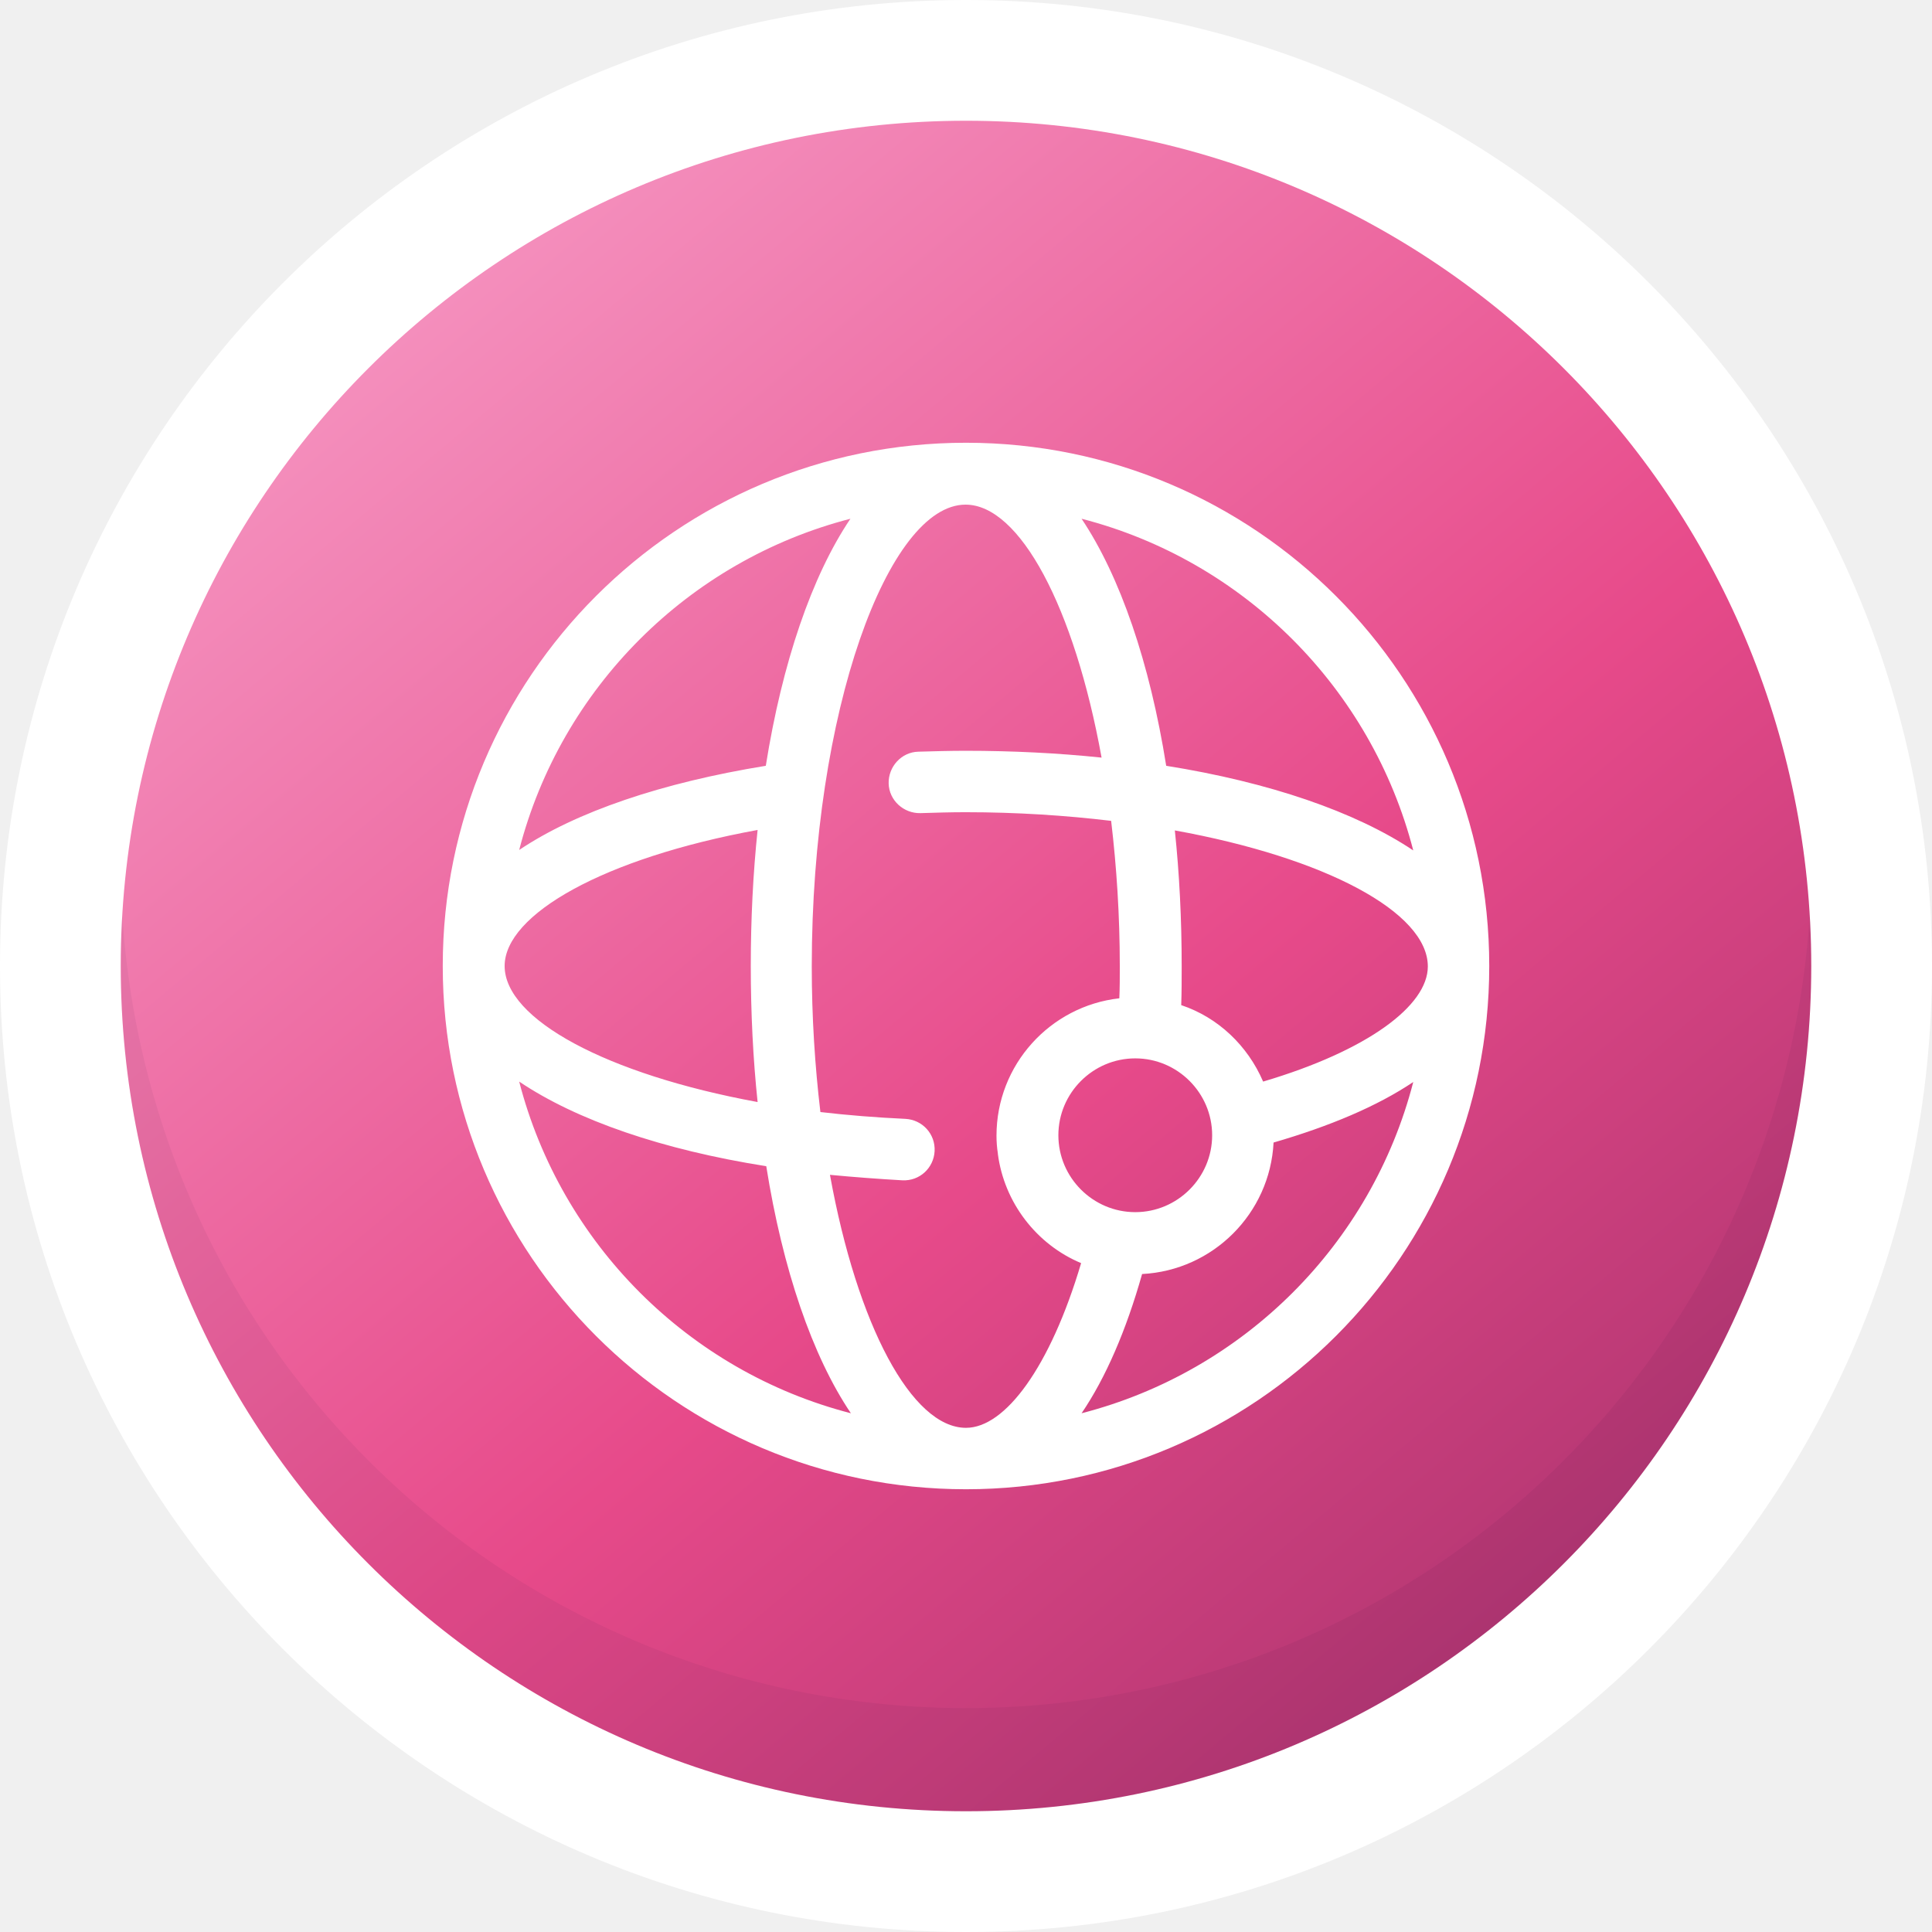
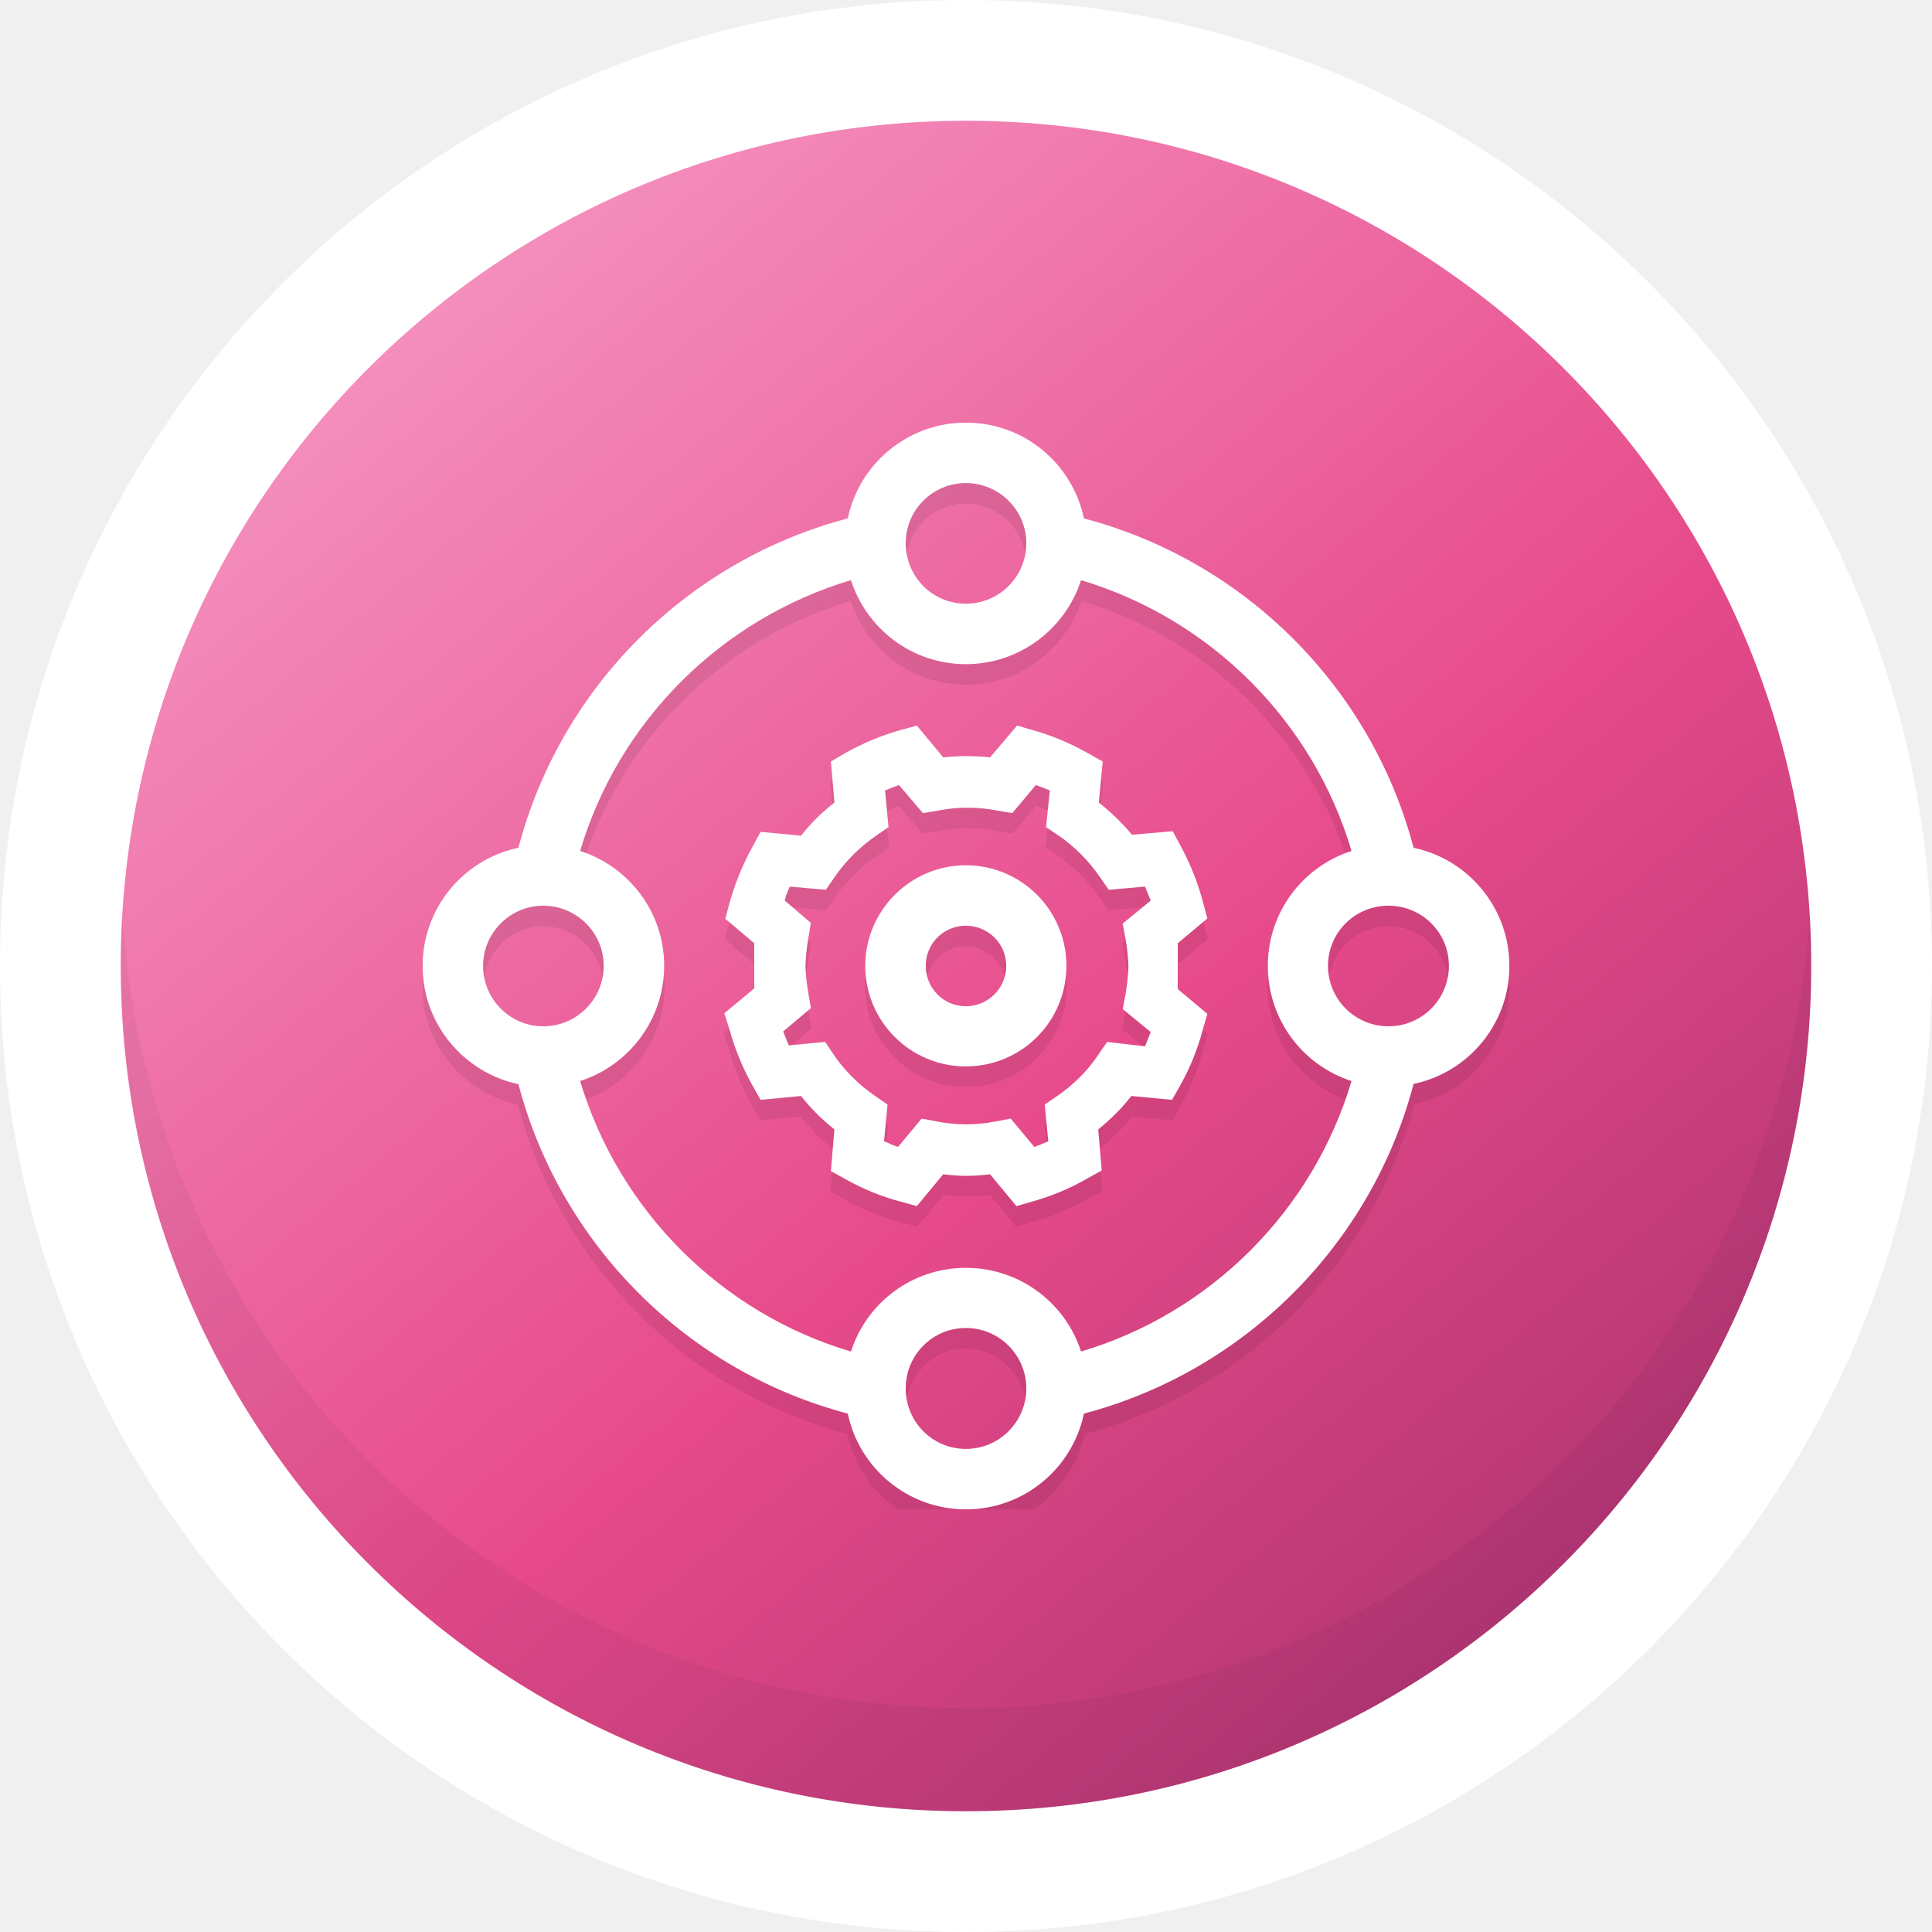
<svg xmlns="http://www.w3.org/2000/svg" width="96" height="96" viewBox="0 0 96 96" fill="none">
-   <g clip-path="url(#clip0_779_12840)">
+   <g clip-path="url(#clip0_779_12846)">
    <path d="M48 96C74.51 96 96 74.51 96 48C96 21.49 74.51 0 48 0C21.49 0 0 21.49 0 48C0 74.51 21.49 96 48 96Z" fill="white" />
-     <path d="M48 90C71.196 90 90 71.196 90 48C90 24.804 71.196 6 48 6C24.804 6 6 24.804 6 48C6 71.196 24.804 90 48 90Z" fill="url(#paint0_linear_779_12840)" />
+     <path d="M48 90C71.196 90 90 71.196 90 48C90 24.804 71.196 6 48 6C24.804 6 6 24.804 6 48C6 71.196 24.804 90 48 90Z" fill="url(#paint0_linear_779_12846)" />
    <path d="M48 90C71.18 90 90 71.18 90 48C90 47.158 90 46.317 89.924 45.475C89.235 56.186 84.568 66.131 76.765 73.475C68.962 80.82 58.71 84.874 48 84.874C37.29 84.874 27.038 80.82 19.235 73.475C11.432 66.131 6.765 56.186 6.077 45.475C6 46.317 6 47.158 6 48C6 71.18 24.82 90 48 90Z" fill="#050C38" fill-opacity="0.05" />
-     <path d="M48 74C33.644 74 22 62.356 22 48C22 33.644 33.644 22 48 22C62.356 22 74 33.644 74 48C74 62.356 62.356 74 48 74ZM25.798 53.743C27.878 61.791 34.209 68.144 42.28 70.224C40.358 67.376 38.889 63.057 38.075 57.948C32.92 57.134 28.647 55.664 25.798 53.743ZM25.798 42.235C28.624 40.336 32.897 38.889 38.052 38.052C38.866 32.943 40.336 28.624 42.257 25.776C34.209 27.856 27.878 34.186 25.798 42.235ZM37.645 41.24C29.981 42.642 25.075 45.445 25.075 48C25.075 50.645 30.139 53.381 37.645 54.76C37.419 52.612 37.306 50.329 37.306 48C37.306 45.671 37.419 43.41 37.645 41.24ZM63.283 56.772C63.103 60.299 60.276 63.125 56.75 63.306C55.958 66.109 54.941 68.461 53.743 70.224C61.814 68.144 68.144 61.814 70.224 53.765C68.438 54.964 66.087 55.958 63.283 56.772ZM62.764 53.743C67.963 52.205 70.948 49.967 70.948 48.023C70.948 45.332 65.861 42.619 58.377 41.263C58.603 43.41 58.717 45.671 58.717 48.023C58.717 48.656 58.717 49.311 58.694 49.944C60.525 50.555 61.995 51.956 62.764 53.743ZM57.948 38.052C63.057 38.866 67.353 40.336 70.224 42.257C68.144 34.209 61.814 27.856 53.743 25.776C55.664 28.647 57.134 32.943 57.948 38.052ZM41.24 58.377C42.596 65.861 45.31 70.948 48 70.948C49.944 70.948 52.183 67.941 53.72 62.764C51.504 61.837 49.899 59.757 49.583 57.337V57.315C49.537 57.021 49.515 56.727 49.515 56.433C49.515 52.906 52.183 49.99 55.619 49.605C55.642 49.085 55.642 48.565 55.642 48.023C55.642 45.49 55.483 43.071 55.212 40.788C52.951 40.517 50.51 40.358 47.977 40.358C47.231 40.358 46.485 40.381 45.739 40.404C44.903 40.426 44.179 39.77 44.157 38.934C44.134 38.097 44.79 37.374 45.626 37.351C46.395 37.329 47.186 37.306 47.977 37.306C50.306 37.306 52.567 37.419 54.737 37.645C53.381 30.162 50.668 25.075 47.977 25.075C44.157 25.075 40.336 35.294 40.336 48.023C40.336 50.555 40.494 52.974 40.765 55.257C42.122 55.416 43.546 55.529 44.993 55.596C45.83 55.642 46.485 56.343 46.44 57.202C46.395 58.038 45.694 58.694 44.835 58.649C43.636 58.581 42.438 58.49 41.24 58.377ZM56.41 60.231C58.513 60.231 60.231 58.513 60.231 56.41C60.231 54.308 58.513 52.59 56.41 52.59C54.308 52.59 52.59 54.308 52.59 56.41C52.59 58.513 54.308 60.231 56.41 60.231Z" fill="white" />
+     <g clip-path="url(#clip1_779_12846)">
+       <g filter="url(#filter0_d_779_12846)">
+         <path fill-rule="evenodd" clip-rule="evenodd" d="M53.859 25.76C61.844 27.863 68.137 34.14 70.24 42.126C72.96 42.695 75 45.114 75 47.992C75 50.886 72.96 53.289 70.24 53.859C68.137 61.844 61.844 68.137 53.859 70.24C53.289 72.96 50.886 75 47.992 75C45.114 75 42.695 72.96 42.126 70.24C34.14 68.137 27.863 61.844 25.76 53.874C23.04 53.289 21 50.886 21 47.992C21 45.114 23.04 42.695 25.76 42.126C27.863 34.14 34.14 27.863 42.126 25.76C42.695 23.04 45.114 21 47.992 21C50.886 21 53.289 23.04 53.859 25.76ZM53.716 67.157C60.152 65.244 65.244 60.152 67.157 53.716C64.738 52.941 62.998 50.664 62.998 47.992C62.998 45.32 64.738 43.059 67.157 42.284C65.244 35.832 60.152 30.756 53.716 28.827C52.941 31.247 50.664 33.002 47.992 33.002C45.32 33.002 43.059 31.247 42.284 28.827C35.832 30.756 30.741 35.832 28.827 42.284C31.247 43.059 33.002 45.32 33.002 47.992C33.002 50.664 31.247 52.941 28.827 53.716C30.756 60.152 35.832 65.244 42.284 67.157C43.059 64.738 45.32 62.998 47.992 62.998C50.664 62.998 52.941 64.738 53.716 67.157ZM47.992 65.987C49.652 65.987 50.996 67.331 50.996 68.991C50.996 70.651 49.652 71.996 47.992 71.996C46.332 71.996 45.004 70.651 45.004 68.991C45.004 67.331 46.332 65.987 47.992 65.987ZM26.993 45.004C28.653 45.004 29.997 46.348 29.997 47.992C29.997 49.652 28.653 50.996 26.993 50.996C25.349 50.996 24.004 49.652 24.004 47.992C24.004 46.348 25.349 45.004 26.993 45.004ZM68.991 45.004C70.651 45.004 71.996 46.332 71.996 47.992C71.996 49.652 70.651 50.996 68.991 50.996C67.331 50.996 65.987 49.652 65.987 47.992C65.987 46.332 67.331 45.004 68.991 45.004ZM47.992 24.004C49.652 24.004 50.996 25.349 50.996 26.993C50.996 28.653 49.652 29.997 47.992 29.997C46.332 29.997 45.004 28.653 45.004 26.993C45.004 25.349 46.332 24.004 47.992 24.004Z" fill="white" />
+         <path d="M36.243 51.139C36.512 52.103 36.892 53.052 37.382 53.922L37.793 54.649L39.801 54.459C40.291 55.076 40.845 55.63 41.461 56.12L41.288 58.191L41.999 58.586C42.869 59.077 43.802 59.456 44.75 59.709L45.557 59.931L46.869 58.349C47.249 58.397 47.644 58.428 48.024 58.428C48.419 58.428 48.814 58.397 49.194 58.349L50.506 59.931L51.281 59.709C52.23 59.44 53.163 59.061 54.032 58.555L54.744 58.16L54.57 56.12C55.171 55.63 55.74 55.076 56.215 54.459L58.239 54.649L58.65 53.922C59.14 53.052 59.519 52.103 59.772 51.139L59.994 50.38L58.523 49.146V46.869L59.994 45.636L59.788 44.877C59.535 43.897 59.156 42.948 58.681 42.062L58.27 41.303L56.246 41.477C55.756 40.892 55.203 40.355 54.602 39.88L54.791 37.84L54.064 37.429C53.194 36.939 52.277 36.544 51.297 36.275L50.538 36.053L49.194 37.635C48.814 37.587 48.419 37.572 48.024 37.572C47.644 37.572 47.249 37.587 46.869 37.635L45.557 36.053L44.75 36.275C43.786 36.544 42.853 36.939 41.983 37.429L41.288 37.84L41.461 39.88C40.845 40.355 40.291 40.908 39.801 41.525L37.793 41.335L37.382 42.094C36.892 42.979 36.512 43.928 36.243 44.893L36.038 45.652L37.477 46.869V47.992V49.115L35.99 50.348L36.243 51.139ZM39.248 44.055L41.034 44.213L41.461 43.596C42.015 42.79 42.726 42.078 43.533 41.525L44.15 41.098L43.976 39.279C44.213 39.184 44.434 39.09 44.671 39.01L45.857 40.402L46.632 40.275C47.106 40.181 47.597 40.133 48.087 40.133C48.577 40.133 49.067 40.181 49.542 40.275L50.301 40.402L51.471 39.01C51.708 39.09 51.929 39.184 52.166 39.279L51.977 41.098L52.609 41.525C53.416 42.078 54.111 42.79 54.665 43.596L55.092 44.213L56.895 44.055C56.989 44.276 57.084 44.513 57.179 44.75L55.788 45.889L55.93 46.664C56.009 47.106 56.056 47.565 56.072 48.008C56.056 48.466 56.009 48.925 55.93 49.383L55.788 50.142L57.179 51.281C57.084 51.518 56.989 51.755 56.895 51.993L55.013 51.771L54.586 52.388C54.048 53.21 53.337 53.906 52.53 54.459L51.913 54.886L52.087 56.705C51.85 56.815 51.629 56.91 51.392 56.989L50.222 55.582L49.463 55.724C48.988 55.819 48.498 55.867 48.008 55.867C47.518 55.867 47.027 55.819 46.553 55.724L45.794 55.582L44.624 56.989C44.387 56.91 44.165 56.815 43.928 56.705L44.102 54.886L43.485 54.459C42.679 53.906 41.967 53.21 41.414 52.388L41.003 51.771L39.2 51.945C39.09 51.708 39.01 51.487 38.916 51.249L40.291 50.095L40.165 49.336C40.086 48.893 40.038 48.435 40.022 47.992C40.038 47.533 40.086 47.075 40.165 46.616L40.291 45.857L38.995 44.75C39.042 44.513 39.137 44.276 39.248 44.055Z" fill="white" />
+         <path fill-rule="evenodd" clip-rule="evenodd" d="M47.992 42.995C50.759 42.995 52.989 45.24 52.989 47.992C52.989 50.759 50.759 52.989 47.992 52.989C45.24 52.989 42.995 50.759 42.995 47.992C42.995 45.24 45.24 42.995 47.992 42.995ZM47.992 45.999C49.099 45.999 50 46.885 50 47.992C50 49.099 49.099 50 47.992 50C46.885 50 45.999 49.099 45.999 47.992C45.999 46.885 46.885 45.999 47.992 45.999Z" fill="white" />
+       </g>
+     </g>
  </g>
  <defs>
-     <linearGradient id="paint0_linear_779_12840" x1="74.997" y1="80.174" x2="21.003" y2="15.826" gradientUnits="userSpaceOnUse">
+     <filter id="filter0_d_779_12846" x="21" y="21" width="54" height="55" filterUnits="userSpaceOnUse" color-interpolation-filters="sRGB">
+       <feFlood flood-opacity="0" result="BackgroundImageFix" />
+       <feColorMatrix in="SourceAlpha" type="matrix" values="0 0 0 0 0 0 0 0 0 0 0 0 0 0 0 0 0 0 127 0" result="hardAlpha" />
+       <feOffset dy="1" />
+       <feColorMatrix type="matrix" values="0 0 0 0 0 0 0 0 0 0 0 0 0 0 0 0 0 0 0.08 0" />
+       <feBlend mode="normal" in2="BackgroundImageFix" result="effect1_dropShadow_779_12846" />
+       <feBlend mode="normal" in="SourceGraphic" in2="effect1_dropShadow_779_12846" result="shape" />
+     </filter>
+     <linearGradient id="paint0_linear_779_12846" x1="74.997" y1="80.174" x2="21.003" y2="15.826" gradientUnits="userSpaceOnUse">
      <stop stop-color="#B53773" />
      <stop offset="0.4" stop-color="#E74A8A" />
      <stop offset="1" stop-color="#F48EBC" />
    </linearGradient>
-     <clipPath id="clip0_779_12840">
+     <clipPath id="clip0_779_12846">
      <rect width="96" height="96" fill="white" />
+     </clipPath>
+     <clipPath id="clip1_779_12846">
+       <rect width="54" height="54" fill="white" transform="translate(21 21)" />
    </clipPath>
  </defs>
</svg>
